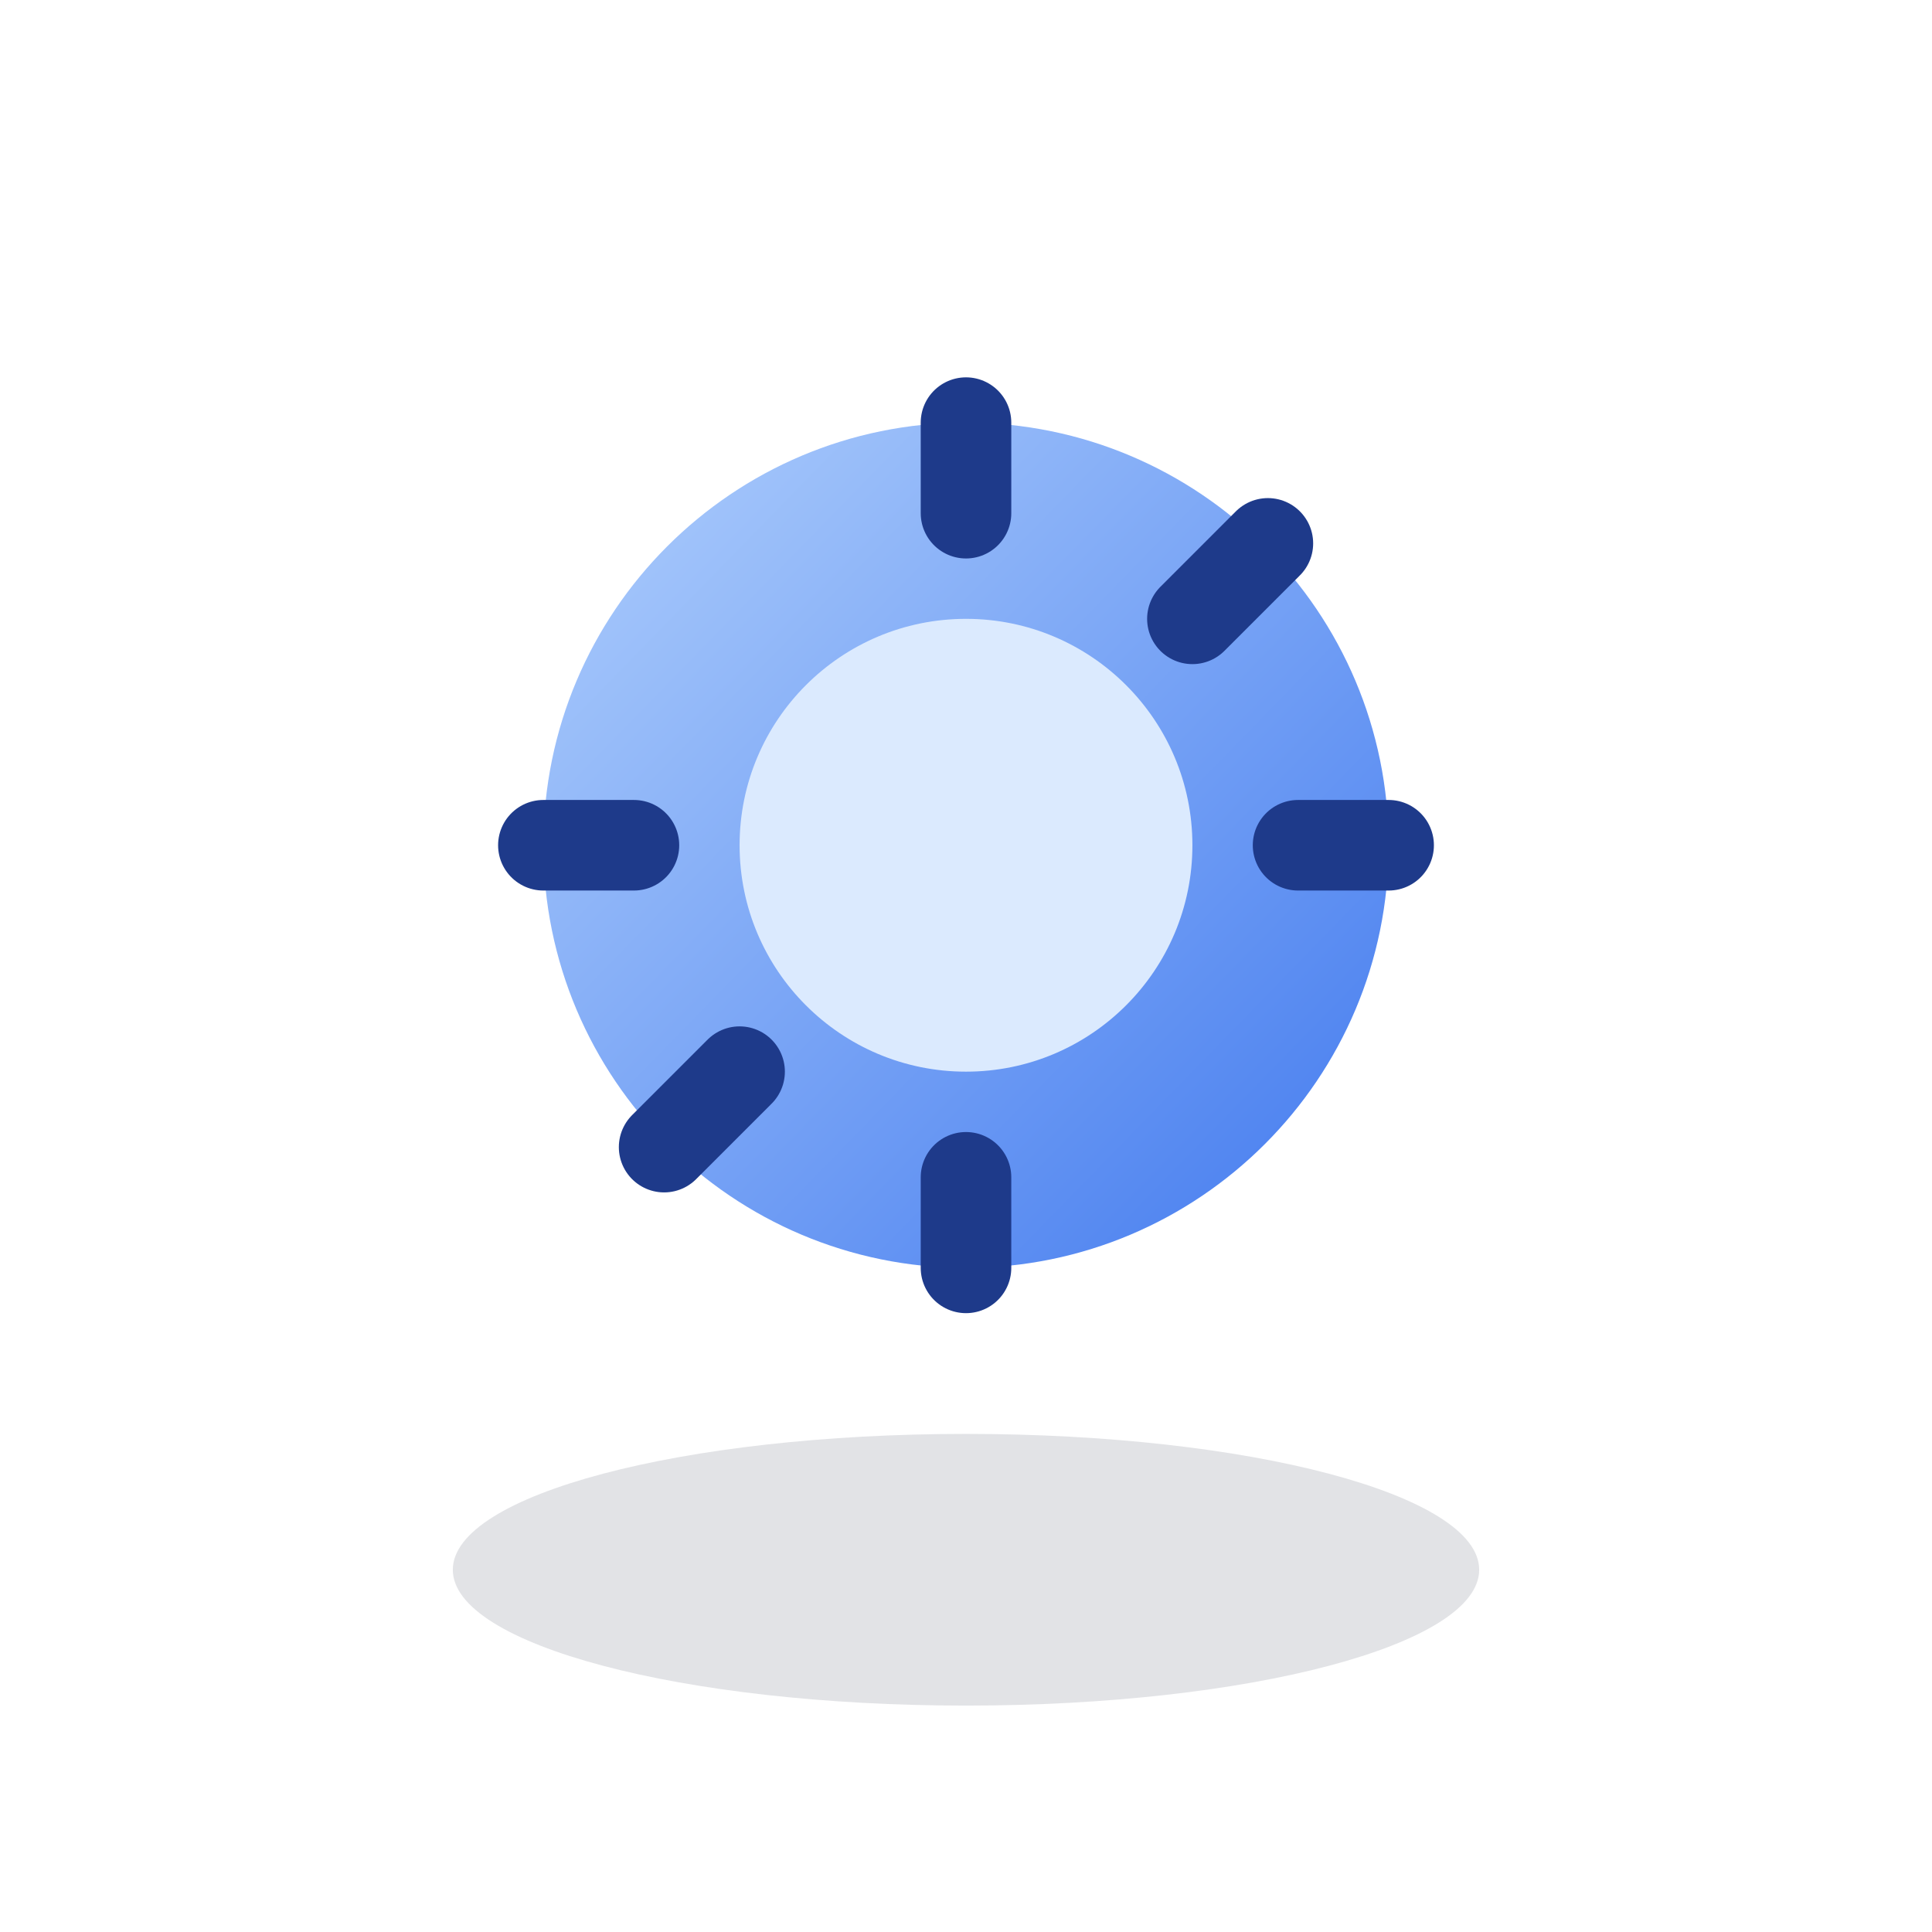
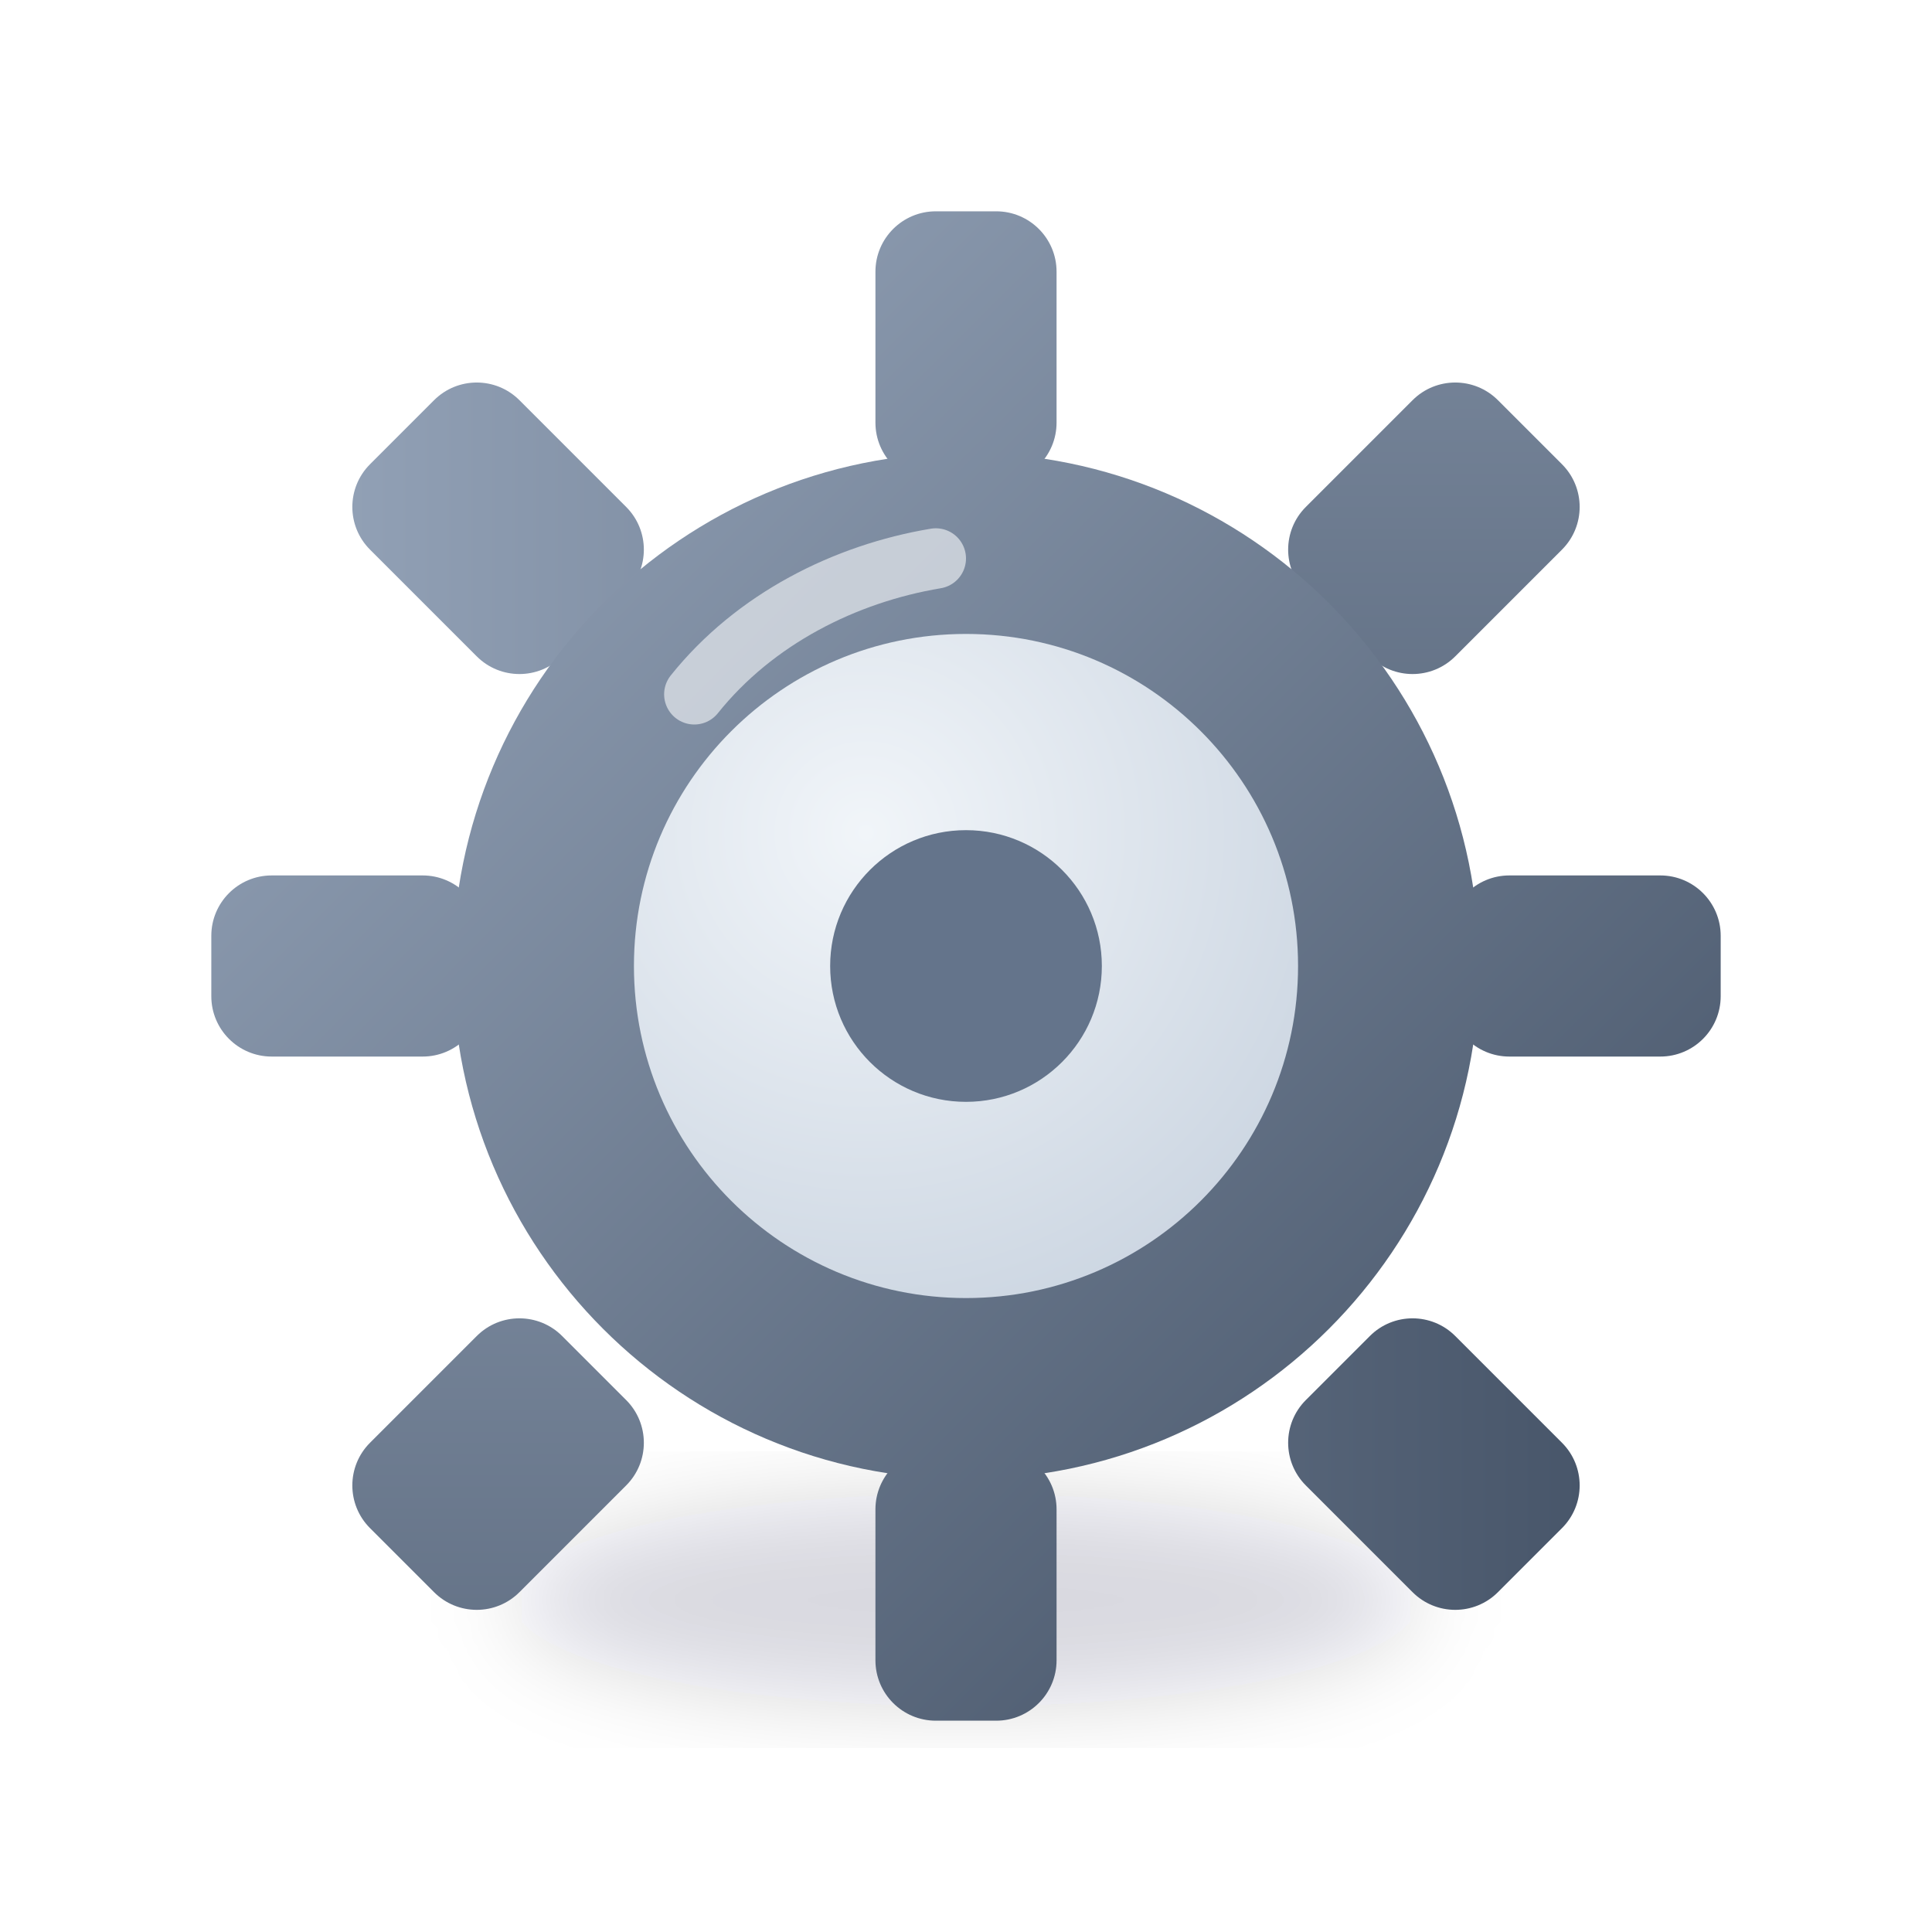
<svg xmlns="http://www.w3.org/2000/svg" width="128" height="128" viewBox="0 0 128 128" fill="none">
  <defs>
-     <linearGradient id="t1" x1="24" y1="24" x2="104" y2="102" gradientUnits="userSpaceOnUse">
-       <stop stop-color="#BFDBFE" />
-       <stop offset="1" stop-color="#2563EB" />
+     <linearGradient id="gearBody" x1="24" y1="24" x2="104" y2="104" gradientUnits="userSpaceOnUse">
+       <stop stop-color="#94A3B8" />
+       <stop offset="1" stop-color="#475569" />
    </linearGradient>
+     <radialGradient id="gearCore" cx="0.35" cy="0.3" r="0.8">
+       <stop stop-color="#F1F5F9" />
+       <stop offset="1" stop-color="#CBD5E1" />
+     </radialGradient>
+     <filter id="gearShadow" x="-20%" y="-20%" width="140%" height="140%">
+       <feGaussianBlur stdDeviation="3" />
+     </filter>
  </defs>
-   <ellipse cx="64" cy="104" rx="34" ry="9" fill="#0F172A" fill-opacity="0.12" />
-   <circle cx="64" cy="56" r="28" fill="url(#t1)" />
-   <circle cx="64" cy="56" r="15" fill="#DBEAFE" />
-   <path d="M64 34V28" stroke="#1E3A8A" stroke-width="6" stroke-linecap="round" />
-   <path d="M64 84V78" stroke="#1E3A8A" stroke-width="6" stroke-linecap="round" />
-   <path d="M86 56H92" stroke="#1E3A8A" stroke-width="6" stroke-linecap="round" />
-   <path d="M36 56H42" stroke="#1E3A8A" stroke-width="6" stroke-linecap="round" />
-   <path d="M79 41L84 36" stroke="#1E3A8A" stroke-width="6" stroke-linecap="round" />
-   <path d="M44 76L49 71" stroke="#1E3A8A" stroke-width="6" stroke-linecap="round" />
+   <ellipse cx="64" cy="106" rx="30" ry="7" fill="#0F172A" fill-opacity="0.15" filter="url(#gearShadow)" />
+   <g fill="url(#gearBody)">
+     <rect x="58" y="14" width="12" height="18" rx="4" />
+     <rect x="58" y="96" width="12" height="18" rx="4" />
+     <rect x="14" y="58" width="18" height="12" rx="4" />
+     <rect x="96" y="58" width="18" height="12" rx="4" />
+     <rect x="26" y="26" width="14" height="18" rx="4" transform="rotate(-45 33 35)" />
+     <rect x="88" y="88" width="14" height="18" rx="4" transform="rotate(-45 95 97)" />
+     <rect x="88" y="26" width="14" height="18" rx="4" transform="rotate(45 95 35)" />
+     <rect x="26" y="88" width="14" height="18" rx="4" transform="rotate(45 33 97)" />
+   </g>
+   <circle cx="64" cy="64" r="34" fill="url(#gearBody)" />
+   <circle cx="64" cy="64" r="22" fill="url(#gearCore)" />
+   <circle cx="64" cy="64" r="9" fill="#64748B" />
+   <path d="M46 46C50 41 56 38 62 37" stroke="#F8FAFC" stroke-width="4" stroke-linecap="round" stroke-opacity="0.6" />
</svg>
